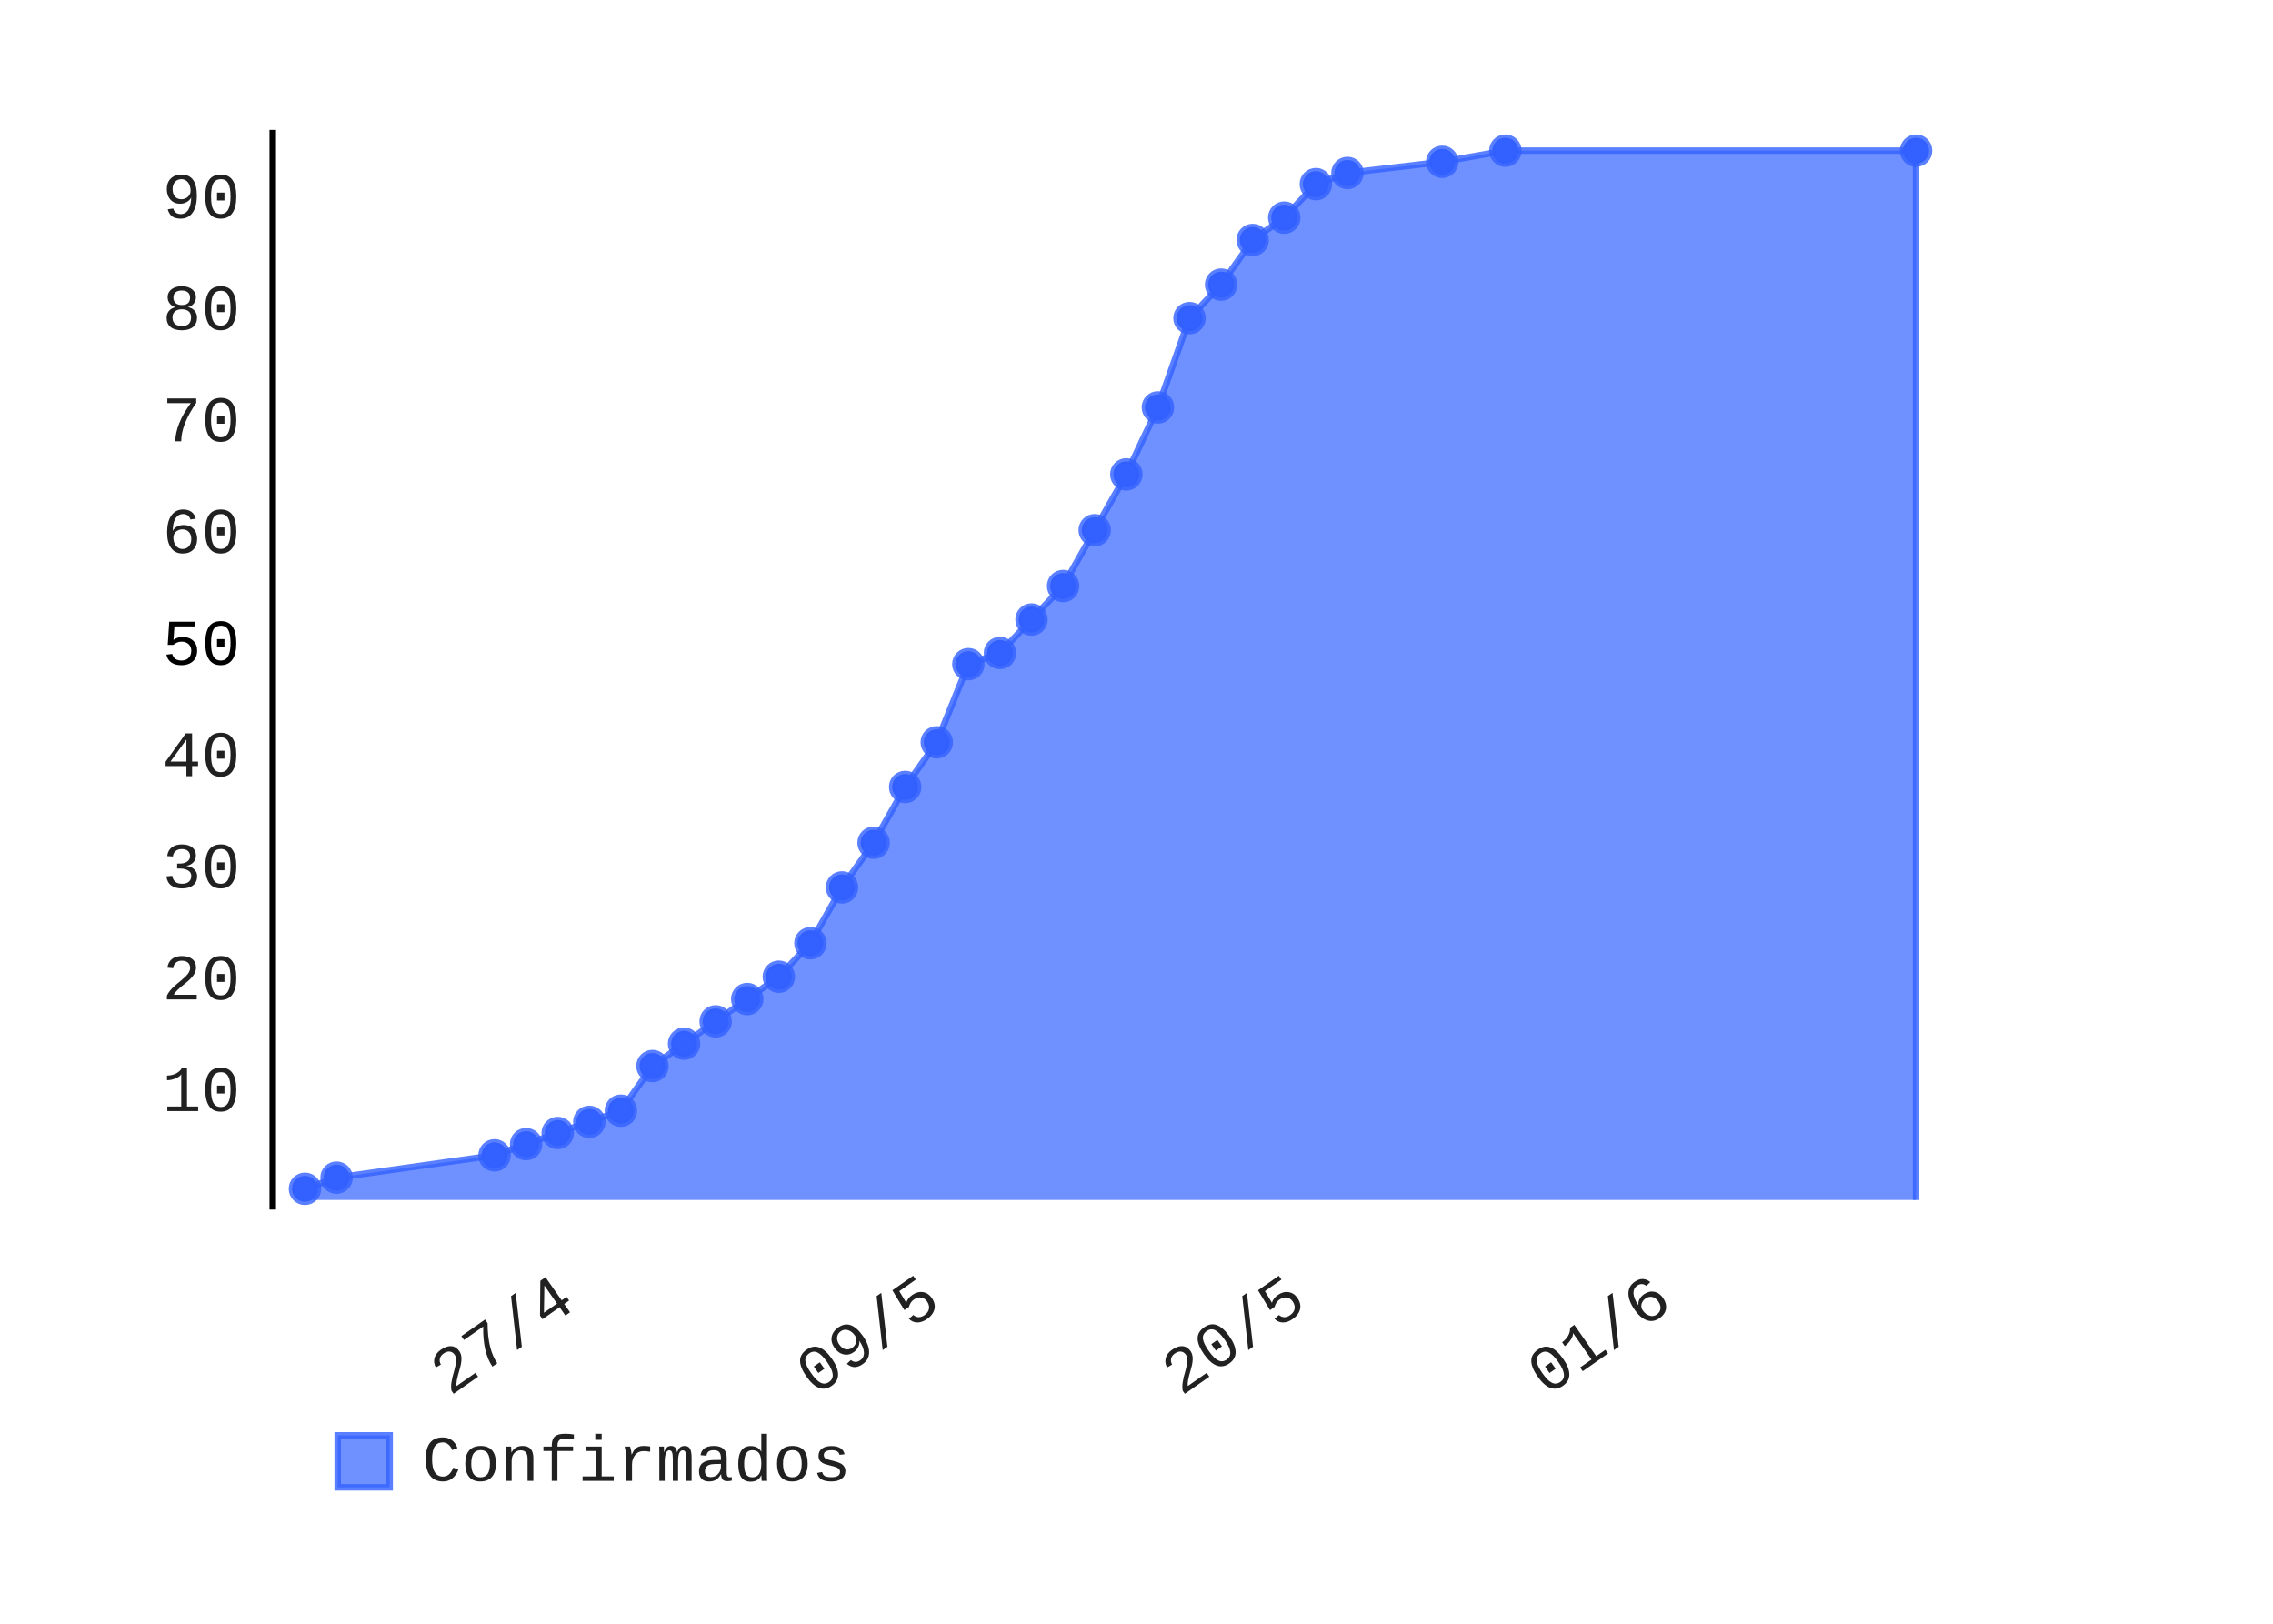
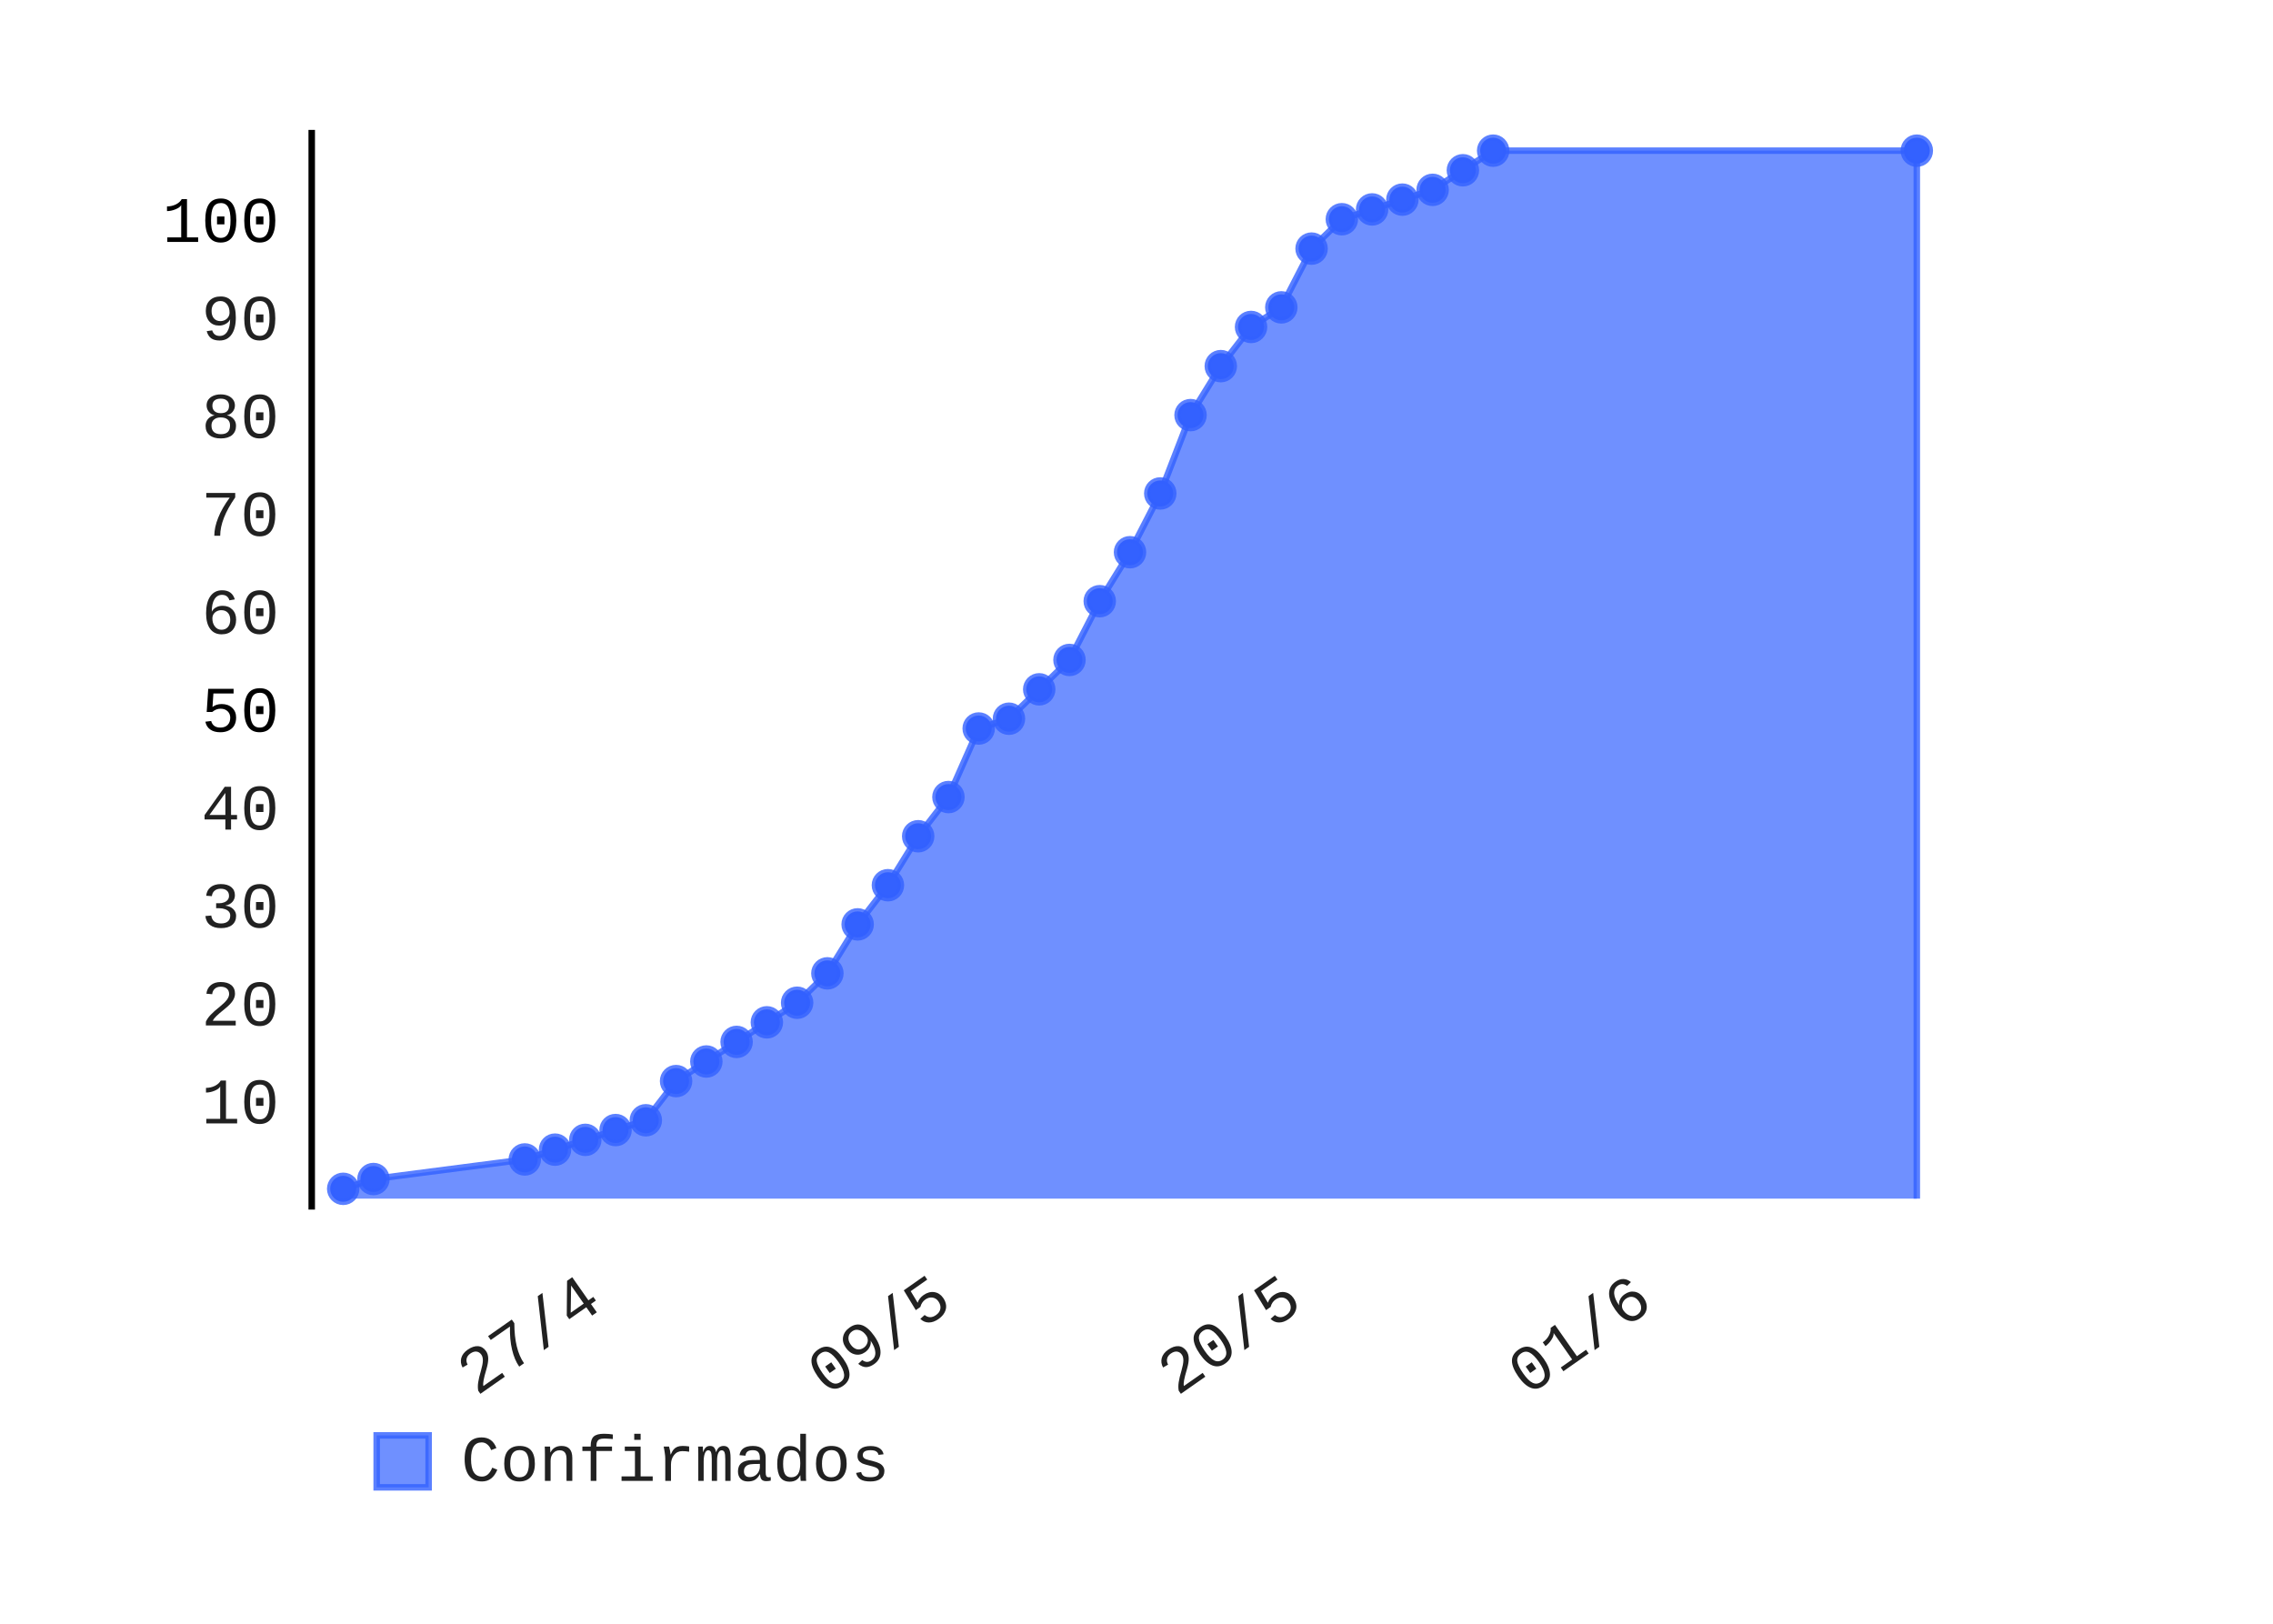
- <svg xmlns="http://www.w3.org/2000/svg" class="pygal-chart" height="250" id="chart-b157eb11-2887-4787-a783-e86906bda63a" viewBox="0 0 350 250" width="350">
+ <svg xmlns="http://www.w3.org/2000/svg" class="pygal-chart" height="250" id="chart-8ad66987-0978-4f4b-9760-5564a7eb1485" viewBox="0 0 350 250" width="350">
  <defs>
-     <style type="text/css">#chart-b157eb11-2887-4787-a783-e86906bda63a{-webkit-user-select:none;-webkit-font-smoothing:antialiased;font-family:Consolas,"Liberation Mono",Menlo,Courier,monospace}#chart-b157eb11-2887-4787-a783-e86906bda63a .title{font-family:Consolas,"Liberation Mono",Menlo,Courier,monospace;font-size:8px}#chart-b157eb11-2887-4787-a783-e86906bda63a .legends .legend text{font-family:Consolas,"Liberation Mono",Menlo,Courier,monospace;font-size:10px}#chart-b157eb11-2887-4787-a783-e86906bda63a .axis text{font-family:Consolas,"Liberation Mono",Menlo,Courier,monospace;font-size:10px}#chart-b157eb11-2887-4787-a783-e86906bda63a .axis text.major{font-family:Consolas,"Liberation Mono",Menlo,Courier,monospace;font-size:10px}#chart-b157eb11-2887-4787-a783-e86906bda63a .text-overlay text.value{font-family:Consolas,"Liberation Mono",Menlo,Courier,monospace;font-size:16px}#chart-b157eb11-2887-4787-a783-e86906bda63a .text-overlay text.label{font-family:Consolas,"Liberation Mono",Menlo,Courier,monospace;font-size:10px}#chart-b157eb11-2887-4787-a783-e86906bda63a .tooltip{font-family:Consolas,"Liberation Mono",Menlo,Courier,monospace;font-size:12px}#chart-b157eb11-2887-4787-a783-e86906bda63a text.no_data{font-family:Consolas,"Liberation Mono",Menlo,Courier,monospace;font-size:64px}
- #chart-b157eb11-2887-4787-a783-e86906bda63a{background-color:transparent}#chart-b157eb11-2887-4787-a783-e86906bda63a path,#chart-b157eb11-2887-4787-a783-e86906bda63a line,#chart-b157eb11-2887-4787-a783-e86906bda63a rect,#chart-b157eb11-2887-4787-a783-e86906bda63a circle{-webkit-transition:150ms;-moz-transition:150ms;transition:150ms}#chart-b157eb11-2887-4787-a783-e86906bda63a .graph &gt; .background{fill:transparent}#chart-b157eb11-2887-4787-a783-e86906bda63a .plot &gt; .background{fill:rgba(255,255,255,1)}#chart-b157eb11-2887-4787-a783-e86906bda63a .graph{fill:rgba(0,0,0,.87)}#chart-b157eb11-2887-4787-a783-e86906bda63a text.no_data{fill:rgba(0,0,0,1)}#chart-b157eb11-2887-4787-a783-e86906bda63a .title{fill:rgba(0,0,0,1)}#chart-b157eb11-2887-4787-a783-e86906bda63a .legends .legend text{fill:rgba(0,0,0,.87)}#chart-b157eb11-2887-4787-a783-e86906bda63a .legends .legend:hover text{fill:rgba(0,0,0,1)}#chart-b157eb11-2887-4787-a783-e86906bda63a .axis .line{stroke:rgba(0,0,0,1)}#chart-b157eb11-2887-4787-a783-e86906bda63a .axis .guide.line{stroke:rgba(0,0,0,.54)}#chart-b157eb11-2887-4787-a783-e86906bda63a .axis .major.line{stroke:rgba(0,0,0,.87)}#chart-b157eb11-2887-4787-a783-e86906bda63a .axis text.major{fill:rgba(0,0,0,1)}#chart-b157eb11-2887-4787-a783-e86906bda63a .axis.y .guides:hover .guide.line,#chart-b157eb11-2887-4787-a783-e86906bda63a .line-graph .axis.x .guides:hover .guide.line,#chart-b157eb11-2887-4787-a783-e86906bda63a .stackedline-graph .axis.x .guides:hover .guide.line,#chart-b157eb11-2887-4787-a783-e86906bda63a .xy-graph .axis.x .guides:hover .guide.line{stroke:rgba(0,0,0,1)}#chart-b157eb11-2887-4787-a783-e86906bda63a .axis .guides:hover text{fill:rgba(0,0,0,1)}#chart-b157eb11-2887-4787-a783-e86906bda63a .reactive{fill-opacity:.7;stroke-opacity:.8}#chart-b157eb11-2887-4787-a783-e86906bda63a .ci{stroke:rgba(0,0,0,.87)}#chart-b157eb11-2887-4787-a783-e86906bda63a .reactive.active,#chart-b157eb11-2887-4787-a783-e86906bda63a .active .reactive{fill-opacity:.8;stroke-opacity:.9;stroke-width:4}#chart-b157eb11-2887-4787-a783-e86906bda63a .ci .reactive.active{stroke-width:1.5}#chart-b157eb11-2887-4787-a783-e86906bda63a .series text{fill:rgba(0,0,0,1)}#chart-b157eb11-2887-4787-a783-e86906bda63a .tooltip rect{fill:rgba(255,255,255,1);stroke:rgba(0,0,0,1);-webkit-transition:opacity 150ms;-moz-transition:opacity 150ms;transition:opacity 150ms}#chart-b157eb11-2887-4787-a783-e86906bda63a .tooltip .label{fill:rgba(0,0,0,.87)}#chart-b157eb11-2887-4787-a783-e86906bda63a .tooltip .label{fill:rgba(0,0,0,.87)}#chart-b157eb11-2887-4787-a783-e86906bda63a .tooltip .legend{font-size:.8em;fill:rgba(0,0,0,.54)}#chart-b157eb11-2887-4787-a783-e86906bda63a .tooltip .x_label{font-size:.6em;fill:rgba(0,0,0,1)}#chart-b157eb11-2887-4787-a783-e86906bda63a .tooltip .xlink{font-size:.5em;text-decoration:underline}#chart-b157eb11-2887-4787-a783-e86906bda63a .tooltip .value{font-size:1.5em}#chart-b157eb11-2887-4787-a783-e86906bda63a .bound{font-size:.5em}#chart-b157eb11-2887-4787-a783-e86906bda63a .max-value{font-size:.75em;fill:rgba(0,0,0,.54)}#chart-b157eb11-2887-4787-a783-e86906bda63a .map-element{fill:rgba(255,255,255,1);stroke:rgba(0,0,0,.54) !important}#chart-b157eb11-2887-4787-a783-e86906bda63a .map-element .reactive{fill-opacity:inherit;stroke-opacity:inherit}#chart-b157eb11-2887-4787-a783-e86906bda63a .color-0,#chart-b157eb11-2887-4787-a783-e86906bda63a .color-0 a:visited{stroke:#3361FF;fill:#3361FF}#chart-b157eb11-2887-4787-a783-e86906bda63a .text-overlay .color-0 text{fill:black}
- #chart-b157eb11-2887-4787-a783-e86906bda63a text.no_data{text-anchor:middle}#chart-b157eb11-2887-4787-a783-e86906bda63a .guide.line{fill:none}#chart-b157eb11-2887-4787-a783-e86906bda63a .centered{text-anchor:middle}#chart-b157eb11-2887-4787-a783-e86906bda63a .title{text-anchor:middle}#chart-b157eb11-2887-4787-a783-e86906bda63a .legends .legend text{fill-opacity:1}#chart-b157eb11-2887-4787-a783-e86906bda63a .axis.x text{text-anchor:middle}#chart-b157eb11-2887-4787-a783-e86906bda63a .axis.x:not(.web) text[transform]{text-anchor:start}#chart-b157eb11-2887-4787-a783-e86906bda63a .axis.x:not(.web) text[transform].backwards{text-anchor:end}#chart-b157eb11-2887-4787-a783-e86906bda63a .axis.y text{text-anchor:end}#chart-b157eb11-2887-4787-a783-e86906bda63a .axis.y text[transform].backwards{text-anchor:start}#chart-b157eb11-2887-4787-a783-e86906bda63a .axis.y2 text{text-anchor:start}#chart-b157eb11-2887-4787-a783-e86906bda63a .axis.y2 text[transform].backwards{text-anchor:end}#chart-b157eb11-2887-4787-a783-e86906bda63a .axis .guide.line{stroke-dasharray:4,4}#chart-b157eb11-2887-4787-a783-e86906bda63a .axis .major.guide.line{stroke-dasharray:6,6}#chart-b157eb11-2887-4787-a783-e86906bda63a .horizontal .axis.y .guide.line,#chart-b157eb11-2887-4787-a783-e86906bda63a .horizontal .axis.y2 .guide.line,#chart-b157eb11-2887-4787-a783-e86906bda63a .vertical .axis.x .guide.line{opacity:0}#chart-b157eb11-2887-4787-a783-e86906bda63a .horizontal .axis.always_show .guide.line,#chart-b157eb11-2887-4787-a783-e86906bda63a .vertical .axis.always_show .guide.line{opacity:1 !important}#chart-b157eb11-2887-4787-a783-e86906bda63a .axis.y .guides:hover .guide.line,#chart-b157eb11-2887-4787-a783-e86906bda63a .axis.y2 .guides:hover .guide.line,#chart-b157eb11-2887-4787-a783-e86906bda63a .axis.x .guides:hover .guide.line{opacity:1}#chart-b157eb11-2887-4787-a783-e86906bda63a .axis .guides:hover text{opacity:1}#chart-b157eb11-2887-4787-a783-e86906bda63a .nofill{fill:none}#chart-b157eb11-2887-4787-a783-e86906bda63a .subtle-fill{fill-opacity:.2}#chart-b157eb11-2887-4787-a783-e86906bda63a .dot{stroke-width:1px;fill-opacity:1}#chart-b157eb11-2887-4787-a783-e86906bda63a .dot.active{stroke-width:5px}#chart-b157eb11-2887-4787-a783-e86906bda63a .dot.negative{fill:transparent}#chart-b157eb11-2887-4787-a783-e86906bda63a text,#chart-b157eb11-2887-4787-a783-e86906bda63a tspan{stroke:none !important}#chart-b157eb11-2887-4787-a783-e86906bda63a .series text.active{opacity:1}#chart-b157eb11-2887-4787-a783-e86906bda63a .tooltip rect{fill-opacity:.95;stroke-width:.5}#chart-b157eb11-2887-4787-a783-e86906bda63a .tooltip text{fill-opacity:1}#chart-b157eb11-2887-4787-a783-e86906bda63a .showable{visibility:hidden}#chart-b157eb11-2887-4787-a783-e86906bda63a .showable.shown{visibility:visible}#chart-b157eb11-2887-4787-a783-e86906bda63a .gauge-background{fill:rgba(229,229,229,1);stroke:none}#chart-b157eb11-2887-4787-a783-e86906bda63a .bg-lines{stroke:transparent;stroke-width:2px}</style>
+     <style type="text/css">#chart-8ad66987-0978-4f4b-9760-5564a7eb1485{-webkit-user-select:none;-webkit-font-smoothing:antialiased;font-family:Consolas,"Liberation Mono",Menlo,Courier,monospace}#chart-8ad66987-0978-4f4b-9760-5564a7eb1485 .title{font-family:Consolas,"Liberation Mono",Menlo,Courier,monospace;font-size:8px}#chart-8ad66987-0978-4f4b-9760-5564a7eb1485 .legends .legend text{font-family:Consolas,"Liberation Mono",Menlo,Courier,monospace;font-size:10px}#chart-8ad66987-0978-4f4b-9760-5564a7eb1485 .axis text{font-family:Consolas,"Liberation Mono",Menlo,Courier,monospace;font-size:10px}#chart-8ad66987-0978-4f4b-9760-5564a7eb1485 .axis text.major{font-family:Consolas,"Liberation Mono",Menlo,Courier,monospace;font-size:10px}#chart-8ad66987-0978-4f4b-9760-5564a7eb1485 .text-overlay text.value{font-family:Consolas,"Liberation Mono",Menlo,Courier,monospace;font-size:16px}#chart-8ad66987-0978-4f4b-9760-5564a7eb1485 .text-overlay text.label{font-family:Consolas,"Liberation Mono",Menlo,Courier,monospace;font-size:10px}#chart-8ad66987-0978-4f4b-9760-5564a7eb1485 .tooltip{font-family:Consolas,"Liberation Mono",Menlo,Courier,monospace;font-size:12px}#chart-8ad66987-0978-4f4b-9760-5564a7eb1485 text.no_data{font-family:Consolas,"Liberation Mono",Menlo,Courier,monospace;font-size:64px}
+ #chart-8ad66987-0978-4f4b-9760-5564a7eb1485{background-color:transparent}#chart-8ad66987-0978-4f4b-9760-5564a7eb1485 path,#chart-8ad66987-0978-4f4b-9760-5564a7eb1485 line,#chart-8ad66987-0978-4f4b-9760-5564a7eb1485 rect,#chart-8ad66987-0978-4f4b-9760-5564a7eb1485 circle{-webkit-transition:150ms;-moz-transition:150ms;transition:150ms}#chart-8ad66987-0978-4f4b-9760-5564a7eb1485 .graph &gt; .background{fill:transparent}#chart-8ad66987-0978-4f4b-9760-5564a7eb1485 .plot &gt; .background{fill:rgba(255,255,255,1)}#chart-8ad66987-0978-4f4b-9760-5564a7eb1485 .graph{fill:rgba(0,0,0,.87)}#chart-8ad66987-0978-4f4b-9760-5564a7eb1485 text.no_data{fill:rgba(0,0,0,1)}#chart-8ad66987-0978-4f4b-9760-5564a7eb1485 .title{fill:rgba(0,0,0,1)}#chart-8ad66987-0978-4f4b-9760-5564a7eb1485 .legends .legend text{fill:rgba(0,0,0,.87)}#chart-8ad66987-0978-4f4b-9760-5564a7eb1485 .legends .legend:hover text{fill:rgba(0,0,0,1)}#chart-8ad66987-0978-4f4b-9760-5564a7eb1485 .axis .line{stroke:rgba(0,0,0,1)}#chart-8ad66987-0978-4f4b-9760-5564a7eb1485 .axis .guide.line{stroke:rgba(0,0,0,.54)}#chart-8ad66987-0978-4f4b-9760-5564a7eb1485 .axis .major.line{stroke:rgba(0,0,0,.87)}#chart-8ad66987-0978-4f4b-9760-5564a7eb1485 .axis text.major{fill:rgba(0,0,0,1)}#chart-8ad66987-0978-4f4b-9760-5564a7eb1485 .axis.y .guides:hover .guide.line,#chart-8ad66987-0978-4f4b-9760-5564a7eb1485 .line-graph .axis.x .guides:hover .guide.line,#chart-8ad66987-0978-4f4b-9760-5564a7eb1485 .stackedline-graph .axis.x .guides:hover .guide.line,#chart-8ad66987-0978-4f4b-9760-5564a7eb1485 .xy-graph .axis.x .guides:hover .guide.line{stroke:rgba(0,0,0,1)}#chart-8ad66987-0978-4f4b-9760-5564a7eb1485 .axis .guides:hover text{fill:rgba(0,0,0,1)}#chart-8ad66987-0978-4f4b-9760-5564a7eb1485 .reactive{fill-opacity:.7;stroke-opacity:.8}#chart-8ad66987-0978-4f4b-9760-5564a7eb1485 .ci{stroke:rgba(0,0,0,.87)}#chart-8ad66987-0978-4f4b-9760-5564a7eb1485 .reactive.active,#chart-8ad66987-0978-4f4b-9760-5564a7eb1485 .active .reactive{fill-opacity:.8;stroke-opacity:.9;stroke-width:4}#chart-8ad66987-0978-4f4b-9760-5564a7eb1485 .ci .reactive.active{stroke-width:1.5}#chart-8ad66987-0978-4f4b-9760-5564a7eb1485 .series text{fill:rgba(0,0,0,1)}#chart-8ad66987-0978-4f4b-9760-5564a7eb1485 .tooltip rect{fill:rgba(255,255,255,1);stroke:rgba(0,0,0,1);-webkit-transition:opacity 150ms;-moz-transition:opacity 150ms;transition:opacity 150ms}#chart-8ad66987-0978-4f4b-9760-5564a7eb1485 .tooltip .label{fill:rgba(0,0,0,.87)}#chart-8ad66987-0978-4f4b-9760-5564a7eb1485 .tooltip .label{fill:rgba(0,0,0,.87)}#chart-8ad66987-0978-4f4b-9760-5564a7eb1485 .tooltip .legend{font-size:.8em;fill:rgba(0,0,0,.54)}#chart-8ad66987-0978-4f4b-9760-5564a7eb1485 .tooltip .x_label{font-size:.6em;fill:rgba(0,0,0,1)}#chart-8ad66987-0978-4f4b-9760-5564a7eb1485 .tooltip .xlink{font-size:.5em;text-decoration:underline}#chart-8ad66987-0978-4f4b-9760-5564a7eb1485 .tooltip .value{font-size:1.5em}#chart-8ad66987-0978-4f4b-9760-5564a7eb1485 .bound{font-size:.5em}#chart-8ad66987-0978-4f4b-9760-5564a7eb1485 .max-value{font-size:.75em;fill:rgba(0,0,0,.54)}#chart-8ad66987-0978-4f4b-9760-5564a7eb1485 .map-element{fill:rgba(255,255,255,1);stroke:rgba(0,0,0,.54) !important}#chart-8ad66987-0978-4f4b-9760-5564a7eb1485 .map-element .reactive{fill-opacity:inherit;stroke-opacity:inherit}#chart-8ad66987-0978-4f4b-9760-5564a7eb1485 .color-0,#chart-8ad66987-0978-4f4b-9760-5564a7eb1485 .color-0 a:visited{stroke:#3361FF;fill:#3361FF}#chart-8ad66987-0978-4f4b-9760-5564a7eb1485 .text-overlay .color-0 text{fill:black}
+ #chart-8ad66987-0978-4f4b-9760-5564a7eb1485 text.no_data{text-anchor:middle}#chart-8ad66987-0978-4f4b-9760-5564a7eb1485 .guide.line{fill:none}#chart-8ad66987-0978-4f4b-9760-5564a7eb1485 .centered{text-anchor:middle}#chart-8ad66987-0978-4f4b-9760-5564a7eb1485 .title{text-anchor:middle}#chart-8ad66987-0978-4f4b-9760-5564a7eb1485 .legends .legend text{fill-opacity:1}#chart-8ad66987-0978-4f4b-9760-5564a7eb1485 .axis.x text{text-anchor:middle}#chart-8ad66987-0978-4f4b-9760-5564a7eb1485 .axis.x:not(.web) text[transform]{text-anchor:start}#chart-8ad66987-0978-4f4b-9760-5564a7eb1485 .axis.x:not(.web) text[transform].backwards{text-anchor:end}#chart-8ad66987-0978-4f4b-9760-5564a7eb1485 .axis.y text{text-anchor:end}#chart-8ad66987-0978-4f4b-9760-5564a7eb1485 .axis.y text[transform].backwards{text-anchor:start}#chart-8ad66987-0978-4f4b-9760-5564a7eb1485 .axis.y2 text{text-anchor:start}#chart-8ad66987-0978-4f4b-9760-5564a7eb1485 .axis.y2 text[transform].backwards{text-anchor:end}#chart-8ad66987-0978-4f4b-9760-5564a7eb1485 .axis .guide.line{stroke-dasharray:4,4}#chart-8ad66987-0978-4f4b-9760-5564a7eb1485 .axis .major.guide.line{stroke-dasharray:6,6}#chart-8ad66987-0978-4f4b-9760-5564a7eb1485 .horizontal .axis.y .guide.line,#chart-8ad66987-0978-4f4b-9760-5564a7eb1485 .horizontal .axis.y2 .guide.line,#chart-8ad66987-0978-4f4b-9760-5564a7eb1485 .vertical .axis.x .guide.line{opacity:0}#chart-8ad66987-0978-4f4b-9760-5564a7eb1485 .horizontal .axis.always_show .guide.line,#chart-8ad66987-0978-4f4b-9760-5564a7eb1485 .vertical .axis.always_show .guide.line{opacity:1 !important}#chart-8ad66987-0978-4f4b-9760-5564a7eb1485 .axis.y .guides:hover .guide.line,#chart-8ad66987-0978-4f4b-9760-5564a7eb1485 .axis.y2 .guides:hover .guide.line,#chart-8ad66987-0978-4f4b-9760-5564a7eb1485 .axis.x .guides:hover .guide.line{opacity:1}#chart-8ad66987-0978-4f4b-9760-5564a7eb1485 .axis .guides:hover text{opacity:1}#chart-8ad66987-0978-4f4b-9760-5564a7eb1485 .nofill{fill:none}#chart-8ad66987-0978-4f4b-9760-5564a7eb1485 .subtle-fill{fill-opacity:.2}#chart-8ad66987-0978-4f4b-9760-5564a7eb1485 .dot{stroke-width:1px;fill-opacity:1}#chart-8ad66987-0978-4f4b-9760-5564a7eb1485 .dot.active{stroke-width:5px}#chart-8ad66987-0978-4f4b-9760-5564a7eb1485 .dot.negative{fill:transparent}#chart-8ad66987-0978-4f4b-9760-5564a7eb1485 text,#chart-8ad66987-0978-4f4b-9760-5564a7eb1485 tspan{stroke:none !important}#chart-8ad66987-0978-4f4b-9760-5564a7eb1485 .series text.active{opacity:1}#chart-8ad66987-0978-4f4b-9760-5564a7eb1485 .tooltip rect{fill-opacity:.95;stroke-width:.5}#chart-8ad66987-0978-4f4b-9760-5564a7eb1485 .tooltip text{fill-opacity:1}#chart-8ad66987-0978-4f4b-9760-5564a7eb1485 .showable{visibility:hidden}#chart-8ad66987-0978-4f4b-9760-5564a7eb1485 .showable.shown{visibility:visible}#chart-8ad66987-0978-4f4b-9760-5564a7eb1485 .gauge-background{fill:rgba(229,229,229,1);stroke:none}#chart-8ad66987-0978-4f4b-9760-5564a7eb1485 .bg-lines{stroke:transparent;stroke-width:2px}</style>
  </defs>
  <g class="graph datetimeline-graph vertical">
    <rect class="background" height="250" width="350" x="0" y="0" />
-     <g class="plot" transform="translate(42, 20)">
-       <rect class="background" height="166.234" width="258.0" x="0" y="0" />
+     <g class="plot" transform="translate(48, 20)">
+       <rect class="background" height="166.234" width="252.0" x="0" y="0" />
      <g class="axis y">
        <g class="guides">
-           <text class="" x="-5" y="151.069">10</text>
+           <text class="" x="-5" y="152.966">10</text>
        </g>
        <g class="guides">
-           <text class="" x="-5" y="133.882">20</text>
+           <text class="" x="-5" y="137.887">20</text>
        </g>
        <g class="guides">
-           <text class="" x="-5" y="116.695">30</text>
+           <text class="" x="-5" y="122.807">30</text>
        </g>
        <g class="guides">
-           <text class="" x="-5" y="99.507">40</text>
+           <text class="" x="-5" y="107.728">40</text>
        </g>
        <g class="guides">
-           <text class="major" x="-5" y="82.32">50</text>
+           <text class="major" x="-5" y="92.649">50</text>
        </g>
        <g class="guides">
-           <text class="" x="-5" y="65.133">60</text>
+           <text class="" x="-5" y="77.57">60</text>
        </g>
        <g class="guides">
-           <text class="" x="-5" y="47.946">70</text>
+           <text class="" x="-5" y="62.49">70</text>
        </g>
        <g class="guides">
-           <text class="" x="-5" y="30.759">80</text>
+           <text class="" x="-5" y="47.411">80</text>
        </g>
        <g class="guides">
-           <text class="" x="-5" y="13.572">90</text>
+           <text class="" x="-5" y="32.332">90</text>
+         </g>
+         <g class="guides">
+           <text class="major" x="-5" y="17.252">100</text>
        </g>
      </g>
      <g class="axis x">
        <path class="line" d="M0 0 v166.234" />
        <g class="guides">
-           <path class="guide line" d="M46.938 0 v166.234" />
-           <text class="backwards" transform="rotate(325 46.93824 181.2342)" x="46.938" y="181.234">27/4</text>
+           <path class="guide line" d="M45.058 0 v166.234" />
+           <text class="backwards" transform="rotate(325 45.05819 181.2342)" x="45.058" y="181.234">27/4</text>
        </g>
        <g class="guides">
-           <path class="guide line" d="M103.237 0 v166.234" />
-           <text class="backwards" transform="rotate(325 103.2375 181.2342)" x="103.237" y="181.234">09/5</text>
+           <path class="guide line" d="M98.991 0 v166.234" />
+           <text class="backwards" transform="rotate(325 98.99063 181.2342)" x="98.991" y="181.234">09/5</text>
        </g>
        <g class="guides">
-           <path class="guide line" d="M159.537 0 v166.234" />
-           <text class="backwards" transform="rotate(325 159.5367 181.2342)" x="159.537" y="181.234">20/5</text>
+           <path class="guide line" d="M152.923 0 v166.234" />
+           <text class="backwards" transform="rotate(325 152.9231 181.2342)" x="152.923" y="181.234">20/5</text>
        </g>
        <g class="guides">
-           <path class="guide line" d="M215.836 0 v166.234" />
-           <text class="backwards" transform="rotate(325 215.8359 181.2342)" x="215.836" y="181.234">01/6</text>
+           <path class="guide line" d="M206.856 0 v166.234" />
+           <text class="backwards" transform="rotate(325 206.8555 181.2342)" x="206.856" y="181.234">01/6</text>
        </g>
      </g>
      <g class="series serie-0 color-0">
-         <path class="line reactive" d="M4.962 164.756 L4.962 163.037 9.826 161.319 34.147 157.881 39.011 156.162 43.876 154.444 48.74 152.725 53.604 151.006 58.468 144.131 63.333 140.694 68.197 137.257 73.061 133.819 77.925 130.382 82.79 125.226 87.654 116.632 92.518 109.757 97.382 101.164 102.247 94.289 107.111 82.258 111.975 80.539 116.839 75.383 121.704 70.227 126.568 61.633 131.432 53.04 136.296 42.727 141.161 28.978 146.025 23.821 150.889 16.947 155.753 13.509 160.618 8.353 165.482 6.634 180.075 4.916 189.803 3.197 253.038 3.197 253.038 164.756" />
+         <path class="line reactive" d="M4.846 164.545 L4.846 163.037 9.506 161.529 32.805 158.514 37.464 157.006 42.124 155.498 46.784 153.99 51.444 152.482 56.104 146.45 60.763 143.434 65.423 140.418 70.083 137.403 74.743 134.387 79.402 129.863 84.062 122.323 88.722 116.292 93.382 108.752 98.041 102.72 102.701 92.165 107.361 90.657 112.021 86.133 116.68 81.609 121.34 72.562 126 65.022 130.66 55.974 135.32 43.911 139.979 36.371 144.639 30.34 149.299 27.324 153.959 18.276 158.618 13.752 163.278 12.244 167.938 10.736 172.598 9.229 177.257 6.213 181.917 3.197 247.154 3.197 247.154 164.545" />
      </g>
    </g>
    <g class="titles" />
-     <g class="plot overlay" transform="translate(42, 20)">
+     <g class="plot overlay" transform="translate(48, 20)">
      <g class="series serie-0 color-0">
        <g class="dots">
-           <circle class="dot reactive tooltip-trigger" cx="4.962" cy="163.037" r="2" />
+           <circle class="dot reactive tooltip-trigger" cx="4.846" cy="163.037" r="2" />
        </g>
        <g class="dots">
-           <circle class="dot reactive tooltip-trigger" cx="9.826" cy="161.319" r="2" />
+           <circle class="dot reactive tooltip-trigger" cx="9.506" cy="161.529" r="2" />
        </g>
        <g class="dots">
-           <circle class="dot reactive tooltip-trigger" cx="34.147" cy="157.881" r="2" />
+           <circle class="dot reactive tooltip-trigger" cx="32.805" cy="158.514" r="2" />
        </g>
        <g class="dots">
-           <circle class="dot reactive tooltip-trigger" cx="39.011" cy="156.162" r="2" />
+           <circle class="dot reactive tooltip-trigger" cx="37.464" cy="157.006" r="2" />
        </g>
        <g class="dots">
-           <circle class="dot reactive tooltip-trigger" cx="43.876" cy="154.444" r="2" />
+           <circle class="dot reactive tooltip-trigger" cx="42.124" cy="155.498" r="2" />
        </g>
        <g class="dots">
-           <circle class="dot reactive tooltip-trigger" cx="48.74" cy="152.725" r="2" />
+           <circle class="dot reactive tooltip-trigger" cx="46.784" cy="153.99" r="2" />
        </g>
        <g class="dots">
-           <circle class="dot reactive tooltip-trigger" cx="53.604" cy="151.006" r="2" />
+           <circle class="dot reactive tooltip-trigger" cx="51.444" cy="152.482" r="2" />
        </g>
        <g class="dots">
-           <circle class="dot reactive tooltip-trigger" cx="58.468" cy="144.131" r="2" />
+           <circle class="dot reactive tooltip-trigger" cx="56.104" cy="146.45" r="2" />
        </g>
        <g class="dots">
-           <circle class="dot reactive tooltip-trigger" cx="63.333" cy="140.694" r="2" />
+           <circle class="dot reactive tooltip-trigger" cx="60.763" cy="143.434" r="2" />
        </g>
        <g class="dots">
-           <circle class="dot reactive tooltip-trigger" cx="68.197" cy="137.257" r="2" />
+           <circle class="dot reactive tooltip-trigger" cx="65.423" cy="140.418" r="2" />
        </g>
        <g class="dots">
-           <circle class="dot reactive tooltip-trigger" cx="73.061" cy="133.819" r="2" />
+           <circle class="dot reactive tooltip-trigger" cx="70.083" cy="137.403" r="2" />
        </g>
        <g class="dots">
-           <circle class="dot reactive tooltip-trigger" cx="77.925" cy="130.382" r="2" />
+           <circle class="dot reactive tooltip-trigger" cx="74.743" cy="134.387" r="2" />
        </g>
        <g class="dots">
-           <circle class="dot reactive tooltip-trigger" cx="82.79" cy="125.226" r="2" />
+           <circle class="dot reactive tooltip-trigger" cx="79.402" cy="129.863" r="2" />
        </g>
        <g class="dots">
-           <circle class="dot reactive tooltip-trigger" cx="87.654" cy="116.632" r="2" />
+           <circle class="dot reactive tooltip-trigger" cx="84.062" cy="122.323" r="2" />
        </g>
        <g class="dots">
-           <circle class="dot reactive tooltip-trigger" cx="92.518" cy="109.757" r="2" />
+           <circle class="dot reactive tooltip-trigger" cx="88.722" cy="116.292" r="2" />
        </g>
        <g class="dots">
-           <circle class="dot reactive tooltip-trigger" cx="97.382" cy="101.164" r="2" />
+           <circle class="dot reactive tooltip-trigger" cx="93.382" cy="108.752" r="2" />
        </g>
        <g class="dots">
-           <circle class="dot reactive tooltip-trigger" cx="102.247" cy="94.289" r="2" />
+           <circle class="dot reactive tooltip-trigger" cx="98.041" cy="102.72" r="2" />
        </g>
        <g class="dots">
-           <circle class="dot reactive tooltip-trigger" cx="107.111" cy="82.258" r="2" />
+           <circle class="dot reactive tooltip-trigger" cx="102.701" cy="92.165" r="2" />
        </g>
        <g class="dots">
-           <circle class="dot reactive tooltip-trigger" cx="111.975" cy="80.539" r="2" />
+           <circle class="dot reactive tooltip-trigger" cx="107.361" cy="90.657" r="2" />
        </g>
        <g class="dots">
-           <circle class="dot reactive tooltip-trigger" cx="116.839" cy="75.383" r="2" />
+           <circle class="dot reactive tooltip-trigger" cx="112.021" cy="86.133" r="2" />
        </g>
        <g class="dots">
-           <circle class="dot reactive tooltip-trigger" cx="121.704" cy="70.227" r="2" />
+           <circle class="dot reactive tooltip-trigger" cx="116.68" cy="81.609" r="2" />
        </g>
        <g class="dots">
-           <circle class="dot reactive tooltip-trigger" cx="126.568" cy="61.633" r="2" />
+           <circle class="dot reactive tooltip-trigger" cx="121.34" cy="72.562" r="2" />
        </g>
        <g class="dots">
-           <circle class="dot reactive tooltip-trigger" cx="131.432" cy="53.04" r="2" />
+           <circle class="dot reactive tooltip-trigger" cx="126.0" cy="65.022" r="2" />
        </g>
        <g class="dots">
-           <circle class="dot reactive tooltip-trigger" cx="136.296" cy="42.727" r="2" />
+           <circle class="dot reactive tooltip-trigger" cx="130.66" cy="55.974" r="2" />
        </g>
        <g class="dots">
-           <circle class="dot reactive tooltip-trigger" cx="141.161" cy="28.978" r="2" />
+           <circle class="dot reactive tooltip-trigger" cx="135.32" cy="43.911" r="2" />
        </g>
        <g class="dots">
-           <circle class="dot reactive tooltip-trigger" cx="146.025" cy="23.821" r="2" />
+           <circle class="dot reactive tooltip-trigger" cx="139.979" cy="36.371" r="2" />
        </g>
        <g class="dots">
-           <circle class="dot reactive tooltip-trigger" cx="150.889" cy="16.947" r="2" />
+           <circle class="dot reactive tooltip-trigger" cx="144.639" cy="30.34" r="2" />
        </g>
        <g class="dots">
-           <circle class="dot reactive tooltip-trigger" cx="155.753" cy="13.509" r="2" />
+           <circle class="dot reactive tooltip-trigger" cx="149.299" cy="27.324" r="2" />
        </g>
        <g class="dots">
-           <circle class="dot reactive tooltip-trigger" cx="160.618" cy="8.353" r="2" />
+           <circle class="dot reactive tooltip-trigger" cx="153.959" cy="18.276" r="2" />
        </g>
        <g class="dots">
-           <circle class="dot reactive tooltip-trigger" cx="165.482" cy="6.634" r="2" />
+           <circle class="dot reactive tooltip-trigger" cx="158.618" cy="13.752" r="2" />
        </g>
        <g class="dots">
-           <circle class="dot reactive tooltip-trigger" cx="180.075" cy="4.916" r="2" />
+           <circle class="dot reactive tooltip-trigger" cx="163.278" cy="12.244" r="2" />
        </g>
        <g class="dots">
-           <circle class="dot reactive tooltip-trigger" cx="189.803" cy="3.197" r="2" />
+           <circle class="dot reactive tooltip-trigger" cx="167.938" cy="10.736" r="2" />
        </g>
        <g class="dots">
-           <circle class="dot reactive tooltip-trigger" cx="253.038" cy="3.197" r="2" />
+           <circle class="dot reactive tooltip-trigger" cx="172.598" cy="9.229" r="2" />
+         </g>
+         <g class="dots">
+           <circle class="dot reactive tooltip-trigger" cx="177.257" cy="6.213" r="2" />
+         </g>
+         <g class="dots">
+           <circle class="dot reactive tooltip-trigger" cx="181.917" cy="3.197" r="2" />
+         </g>
+         <g class="dots">
+           <circle class="dot reactive tooltip-trigger" cx="247.154" cy="3.197" r="2" />
        </g>
      </g>
    </g>
-     <g class="plot text-overlay" transform="translate(42, 20)">
+     <g class="plot text-overlay" transform="translate(48, 20)">
      <g class="series serie-0 color-0" />
    </g>
-     <g class="plot tooltip-overlay" transform="translate(42, 20)">
+     <g class="plot tooltip-overlay" transform="translate(48, 20)">
      <g class="tooltip" style="opacity: 0" transform="translate(0 0)">
        <rect class="tooltip-box" height="0" rx="10" ry="10" width="0" />
        <g class="text" />
      </g>
    </g>
-     <g class="legends" transform="translate(52, 220)">
+     <g class="legends" transform="translate(58, 220)">
      <g class="legend reactive activate-serie" id="activate-serie-0">
        <rect class="color-0 reactive" height="8" width="8" x="0.0" y="1.0" />
        <text x="13.0" y="8.0">Confirmados</text>
      </g>
    </g>
  </g>
</svg>
